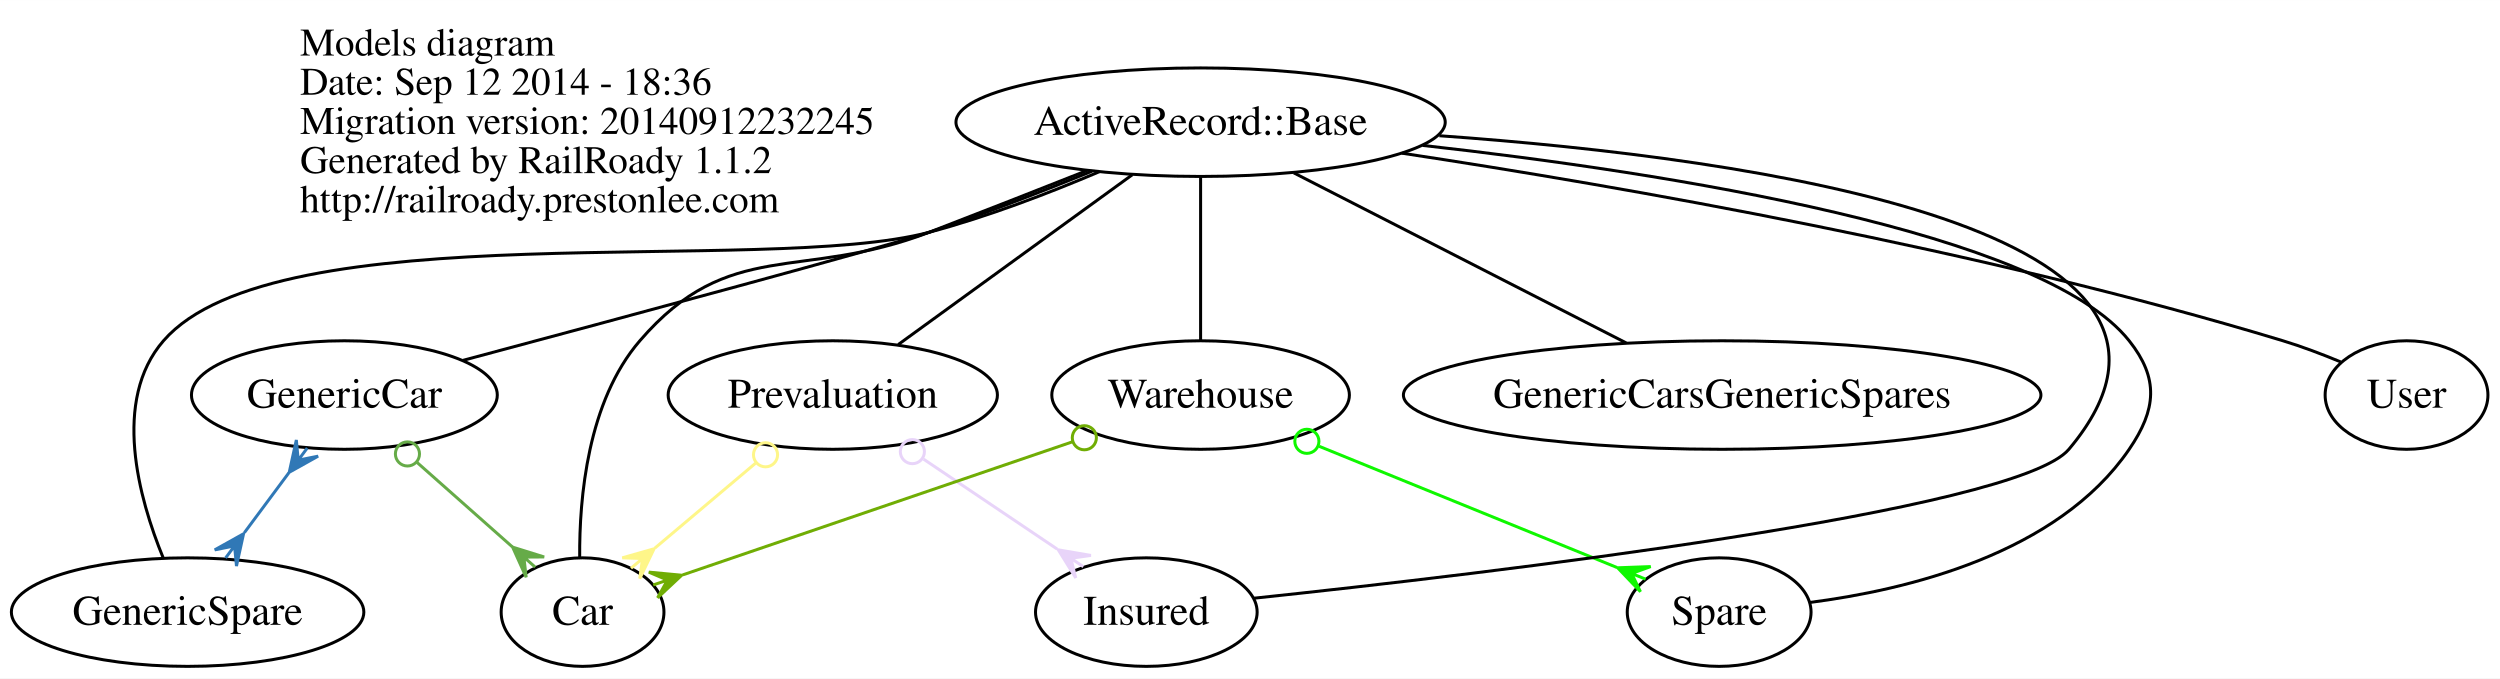
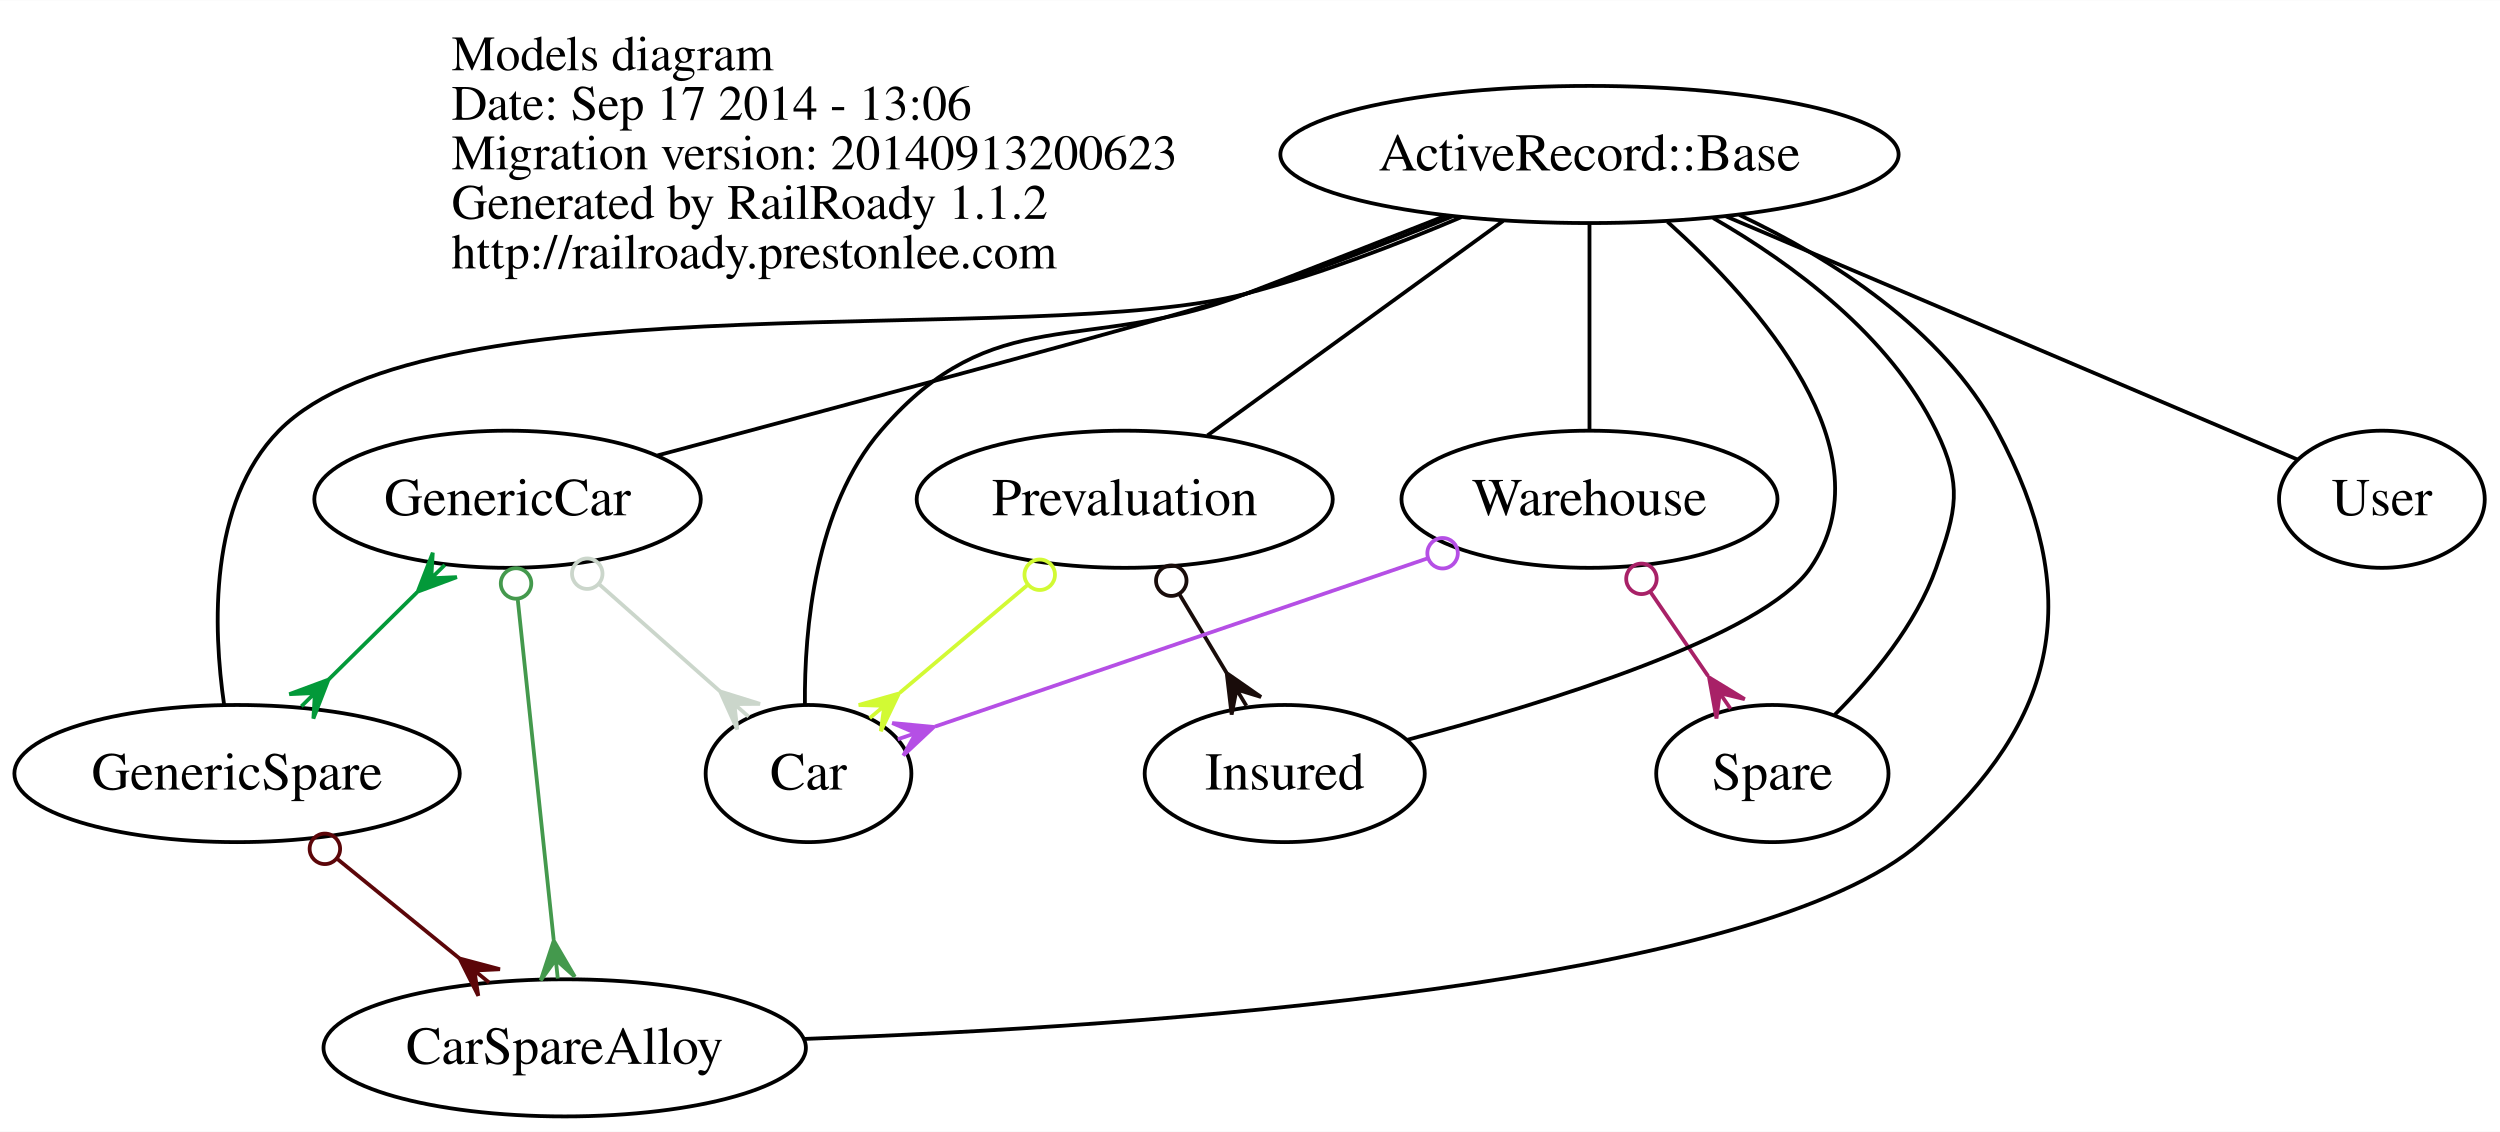
- <svg xmlns="http://www.w3.org/2000/svg" width="829pt" height="225pt" viewBox="0.00 0.00 829.23 225.00">
-   <g id="graph0" class="graph" transform="scale(1 1) rotate(0) translate(4 221)">
-     <polygon fill="white" stroke="none" points="-4,4 -4,-221 825.228,-221 825.228,4 -4,4" />
+ <svg xmlns="http://www.w3.org/2000/svg" width="656pt" height="297pt" viewBox="0.00 0.00 656.23 297.00">
+   <g id="graph0" class="graph" transform="scale(1 1) rotate(0) translate(4 293)">
+     <polygon fill="white" stroke="none" points="-4,4 -4,-293 652.228,-293 652.228,4 -4,4" />
    <g id="node1" class="node">
-       <text text-anchor="start" x="95.54" y="-202.6" font-family="Times,serif" font-size="13.00">Models diagram</text>
-       <text text-anchor="start" x="95.54" y="-189.6" font-family="Times,serif" font-size="13.00">Date: Sep 12 2014 - 18:36</text>
-       <text text-anchor="start" x="95.54" y="-176.6" font-family="Times,serif" font-size="13.00">Migration version: 20140912232245</text>
-       <text text-anchor="start" x="95.54" y="-163.6" font-family="Times,serif" font-size="13.00">Generated by RailRoady 1.1.2</text>
-       <text text-anchor="start" x="95.54" y="-150.6" font-family="Times,serif" font-size="13.00">http://railroady.prestonlee.com</text>
+       <text text-anchor="start" x="114.54" y="-274.6" font-family="Times,serif" font-size="13.00">Models diagram</text>
+       <text text-anchor="start" x="114.54" y="-261.6" font-family="Times,serif" font-size="13.00">Date: Sep 17 2014 - 13:06</text>
+       <text text-anchor="start" x="114.54" y="-248.6" font-family="Times,serif" font-size="13.00">Migration version: 20140913200623</text>
+       <text text-anchor="start" x="114.54" y="-235.6" font-family="Times,serif" font-size="13.00">Generated by RailRoady 1.1.2</text>
+       <text text-anchor="start" x="114.54" y="-222.6" font-family="Times,serif" font-size="13.00">http://railroady.prestonlee.com</text>
    </g>
    <g id="node2" class="node">
-       <ellipse fill="none" stroke="black" cx="189.228" cy="-18" rx="27" ry="18" />
-       <text text-anchor="middle" x="189.228" y="-13.8" font-family="Times,serif" font-size="14.00">Car</text>
+       <ellipse fill="none" stroke="black" cx="208.228" cy="-90" rx="27" ry="18" />
+       <text text-anchor="middle" x="208.228" y="-85.8" font-family="Times,serif" font-size="14.00">Car</text>
    </g>
    <g id="node3" class="node">
-       <ellipse fill="none" stroke="black" cx="110.228" cy="-90" rx="50.722" ry="18" />
-       <text text-anchor="middle" x="110.228" y="-85.8" font-family="Times,serif" font-size="14.00">GenericCar</text>
+       <ellipse fill="none" stroke="black" cx="144.228" cy="-18" rx="63.31" ry="18" />
+       <text text-anchor="middle" x="144.228" y="-13.8" font-family="Times,serif" font-size="14.00">CarSpareAlloy</text>
+     </g>
+     <g id="node4" class="node">
+       <ellipse fill="none" stroke="black" cx="129.228" cy="-162" rx="50.722" ry="18" />
+       <text text-anchor="middle" x="129.228" y="-157.8" font-family="Times,serif" font-size="14.00">GenericCar</text>
+     </g>
+     <g id="edge3" class="edge">
+       <path fill="none" stroke="#cbd6cb" d="M153.181,-139.776C163.248,-130.856 174.917,-120.516 184.914,-111.657" />
+       <ellipse fill="none" stroke="#cbd6cb" cx="150.148" cy="-142.463" rx="4" ry="4" />
+       <polygon fill="#cbd6cb" stroke="#cbd6cb" points="185.026,-111.558 195.495,-108.295 188.768,-108.242 192.511,-104.927 192.511,-104.927 192.511,-104.927 188.768,-108.242 189.526,-101.558 185.026,-111.558 185.026,-111.558" />
+     </g>
+     <g id="edge4" class="edge">
+       <path fill="none" stroke="#44994d" d="M131.915,-135.558C134.568,-110.444 138.612,-72.164 141.334,-46.393" />
+       <ellipse fill="none" stroke="#44994d" cx="131.457" cy="-139.894" rx="4" ry="4" />
+       <polygon fill="#44994d" stroke="#44994d" points="141.361,-46.134 146.887,-36.662 141.887,-41.162 142.412,-36.189 142.412,-36.189 142.412,-36.189 141.887,-41.162 137.937,-35.717 141.361,-46.134 141.361,-46.134" />
+     </g>
+     <g id="node5" class="node">
+       <ellipse fill="none" stroke="black" cx="58.228" cy="-90" rx="58.456" ry="18" />
+       <text text-anchor="middle" x="58.228" y="-85.8" font-family="Times,serif" font-size="14.00">GenericSpare</text>
+     </g>
+     <g id="edge5" class="edge">
+       <path fill="none" stroke="#039939" d="M105.479,-137.585C98.012,-130.224 89.763,-122.091 82.275,-114.709" />
+       <polygon fill="#039939" stroke="#039939" points="105.639,-137.744 109.601,-147.969 109.2,-141.254 112.76,-144.765 112.76,-144.765 112.76,-144.765 109.2,-141.254 115.92,-141.56 105.639,-137.744 105.639,-137.744" />
+       <polygon fill="#039939" stroke="#039939" points="82.22,-114.654 78.258,-104.429 78.659,-111.144 75.099,-107.633 75.099,-107.633 75.099,-107.633 78.659,-111.144 71.939,-110.838 82.22,-114.654 82.22,-114.654" />
+     </g>
+     <g id="edge7" class="edge">
+       <path fill="none" stroke="#5c0609" d="M84.632,-67.508C94.742,-59.279 106.297,-49.874 116.525,-41.549" />
+       <ellipse fill="none" stroke="#5c0609" cx="81.276" cy="-70.24" rx="4" ry="4" />
+       <polygon fill="#5c0609" stroke="#5c0609" points="116.634,-41.46 127.23,-38.637 120.512,-38.304 124.39,-35.147 124.39,-35.147 124.39,-35.147 120.512,-38.304 121.549,-31.657 116.634,-41.46 116.634,-41.46" />
+     </g>
+     <g id="node6" class="node">
+       <ellipse fill="none" stroke="black" cx="333.228" cy="-90" rx="36.758" ry="18" />
+       <text text-anchor="middle" x="333.228" y="-85.8" font-family="Times,serif" font-size="14.00">Insured</text>
+     </g>
+     <g id="node7" class="node">
+       <ellipse fill="none" stroke="black" cx="291.228" cy="-162" rx="54.608" ry="18" />
+       <text text-anchor="middle" x="291.228" y="-157.8" font-family="Times,serif" font-size="14.00">Prevaluation</text>
+     </g>
+     <g id="edge10" class="edge">
+       <path fill="none" stroke="#d2fa34" d="M265.603,-139.389C254.968,-130.42 242.696,-120.07 232.237,-111.249" />
+       <ellipse fill="none" stroke="#d2fa34" cx="268.919" cy="-142.186" rx="4" ry="4" />
+       <polygon fill="#d2fa34" stroke="#d2fa34" points="231.949,-111.006 227.206,-101.119 228.127,-107.782 224.305,-104.559 224.305,-104.559 224.305,-104.559 228.127,-107.782 221.404,-107.999 231.949,-111.006 231.949,-111.006" />
+     </g>
+     <g id="edge11" class="edge">
+       <path fill="none" stroke="#190c0a" d="M305.629,-136.998C309.595,-130.387 313.911,-123.194 317.927,-116.502" />
+       <ellipse fill="none" stroke="#190c0a" cx="303.453" cy="-140.625" rx="4" ry="4" />
+       <polygon fill="#190c0a" stroke="#190c0a" points="318.009,-116.364 327.013,-110.104 320.582,-112.076 323.154,-107.789 323.154,-107.789 323.154,-107.789 320.582,-112.076 319.296,-105.474 318.009,-116.364 318.009,-116.364" />
+     </g>
+     <g id="node8" class="node">
+       <ellipse fill="none" stroke="black" cx="461.228" cy="-90" rx="30.486" ry="18" />
+       <text text-anchor="middle" x="461.228" y="-85.8" font-family="Times,serif" font-size="14.00">Spare</text>
+     </g>
+     <g id="node9" class="node">
+       <ellipse fill="none" stroke="black" cx="621.228" cy="-162" rx="27" ry="18" />
+       <text text-anchor="middle" x="621.228" y="-157.8" font-family="Times,serif" font-size="14.00">User</text>
+     </g>
+     <g id="node10" class="node">
+       <ellipse fill="none" stroke="black" cx="413.228" cy="-162" rx="49.355" ry="18" />
+       <text text-anchor="middle" x="413.228" y="-157.8" font-family="Times,serif" font-size="14.00">Warehouse</text>
+     </g>
+     <g id="edge16" class="edge">
+       <path fill="none" stroke="#b54fe5" d="M370.835,-146.524C332.457,-133.42 276.694,-114.379 241.458,-102.347" />
+       <ellipse fill="none" stroke="#b54fe5" cx="374.667" cy="-147.833" rx="4" ry="4" />
+       <polygon fill="#b54fe5" stroke="#b54fe5" points="241.123,-102.233 233.114,-94.743 236.391,-100.617 231.66,-99.001 231.66,-99.001 231.66,-99.001 236.391,-100.617 230.205,-103.26 241.123,-102.233 241.123,-102.233" />
+     </g>
+     <g id="edge15" class="edge">
+       <path fill="none" stroke="#a82167" d="M429.196,-137.713C434.058,-130.623 439.416,-122.808 444.337,-115.633" />
+       <ellipse fill="none" stroke="#a82167" cx="426.865" cy="-141.112" rx="4" ry="4" />
+       <polygon fill="#a82167" stroke="#a82167" points="444.609,-115.235 453.976,-109.533 447.437,-111.112 450.264,-106.988 450.264,-106.988 450.264,-106.988 447.437,-111.112 446.553,-104.443 444.609,-115.235 444.609,-115.235" />
+     </g>
+     <g id="node11" class="node">
+       <ellipse fill="none" stroke="black" cx="413.228" cy="-252.5" rx="81.142" ry="18" />
+       <text text-anchor="middle" x="413.228" y="-248.3" font-family="Times,serif" font-size="14.00">ActiveRecord::Base</text>
+     </g>
+     <g id="edge1" class="edge">
+       <path fill="none" stroke="black" d="M375.625,-236.504C359.514,-230.121 340.472,-222.634 323.228,-216 280.698,-199.639 256.971,-214.522 227.228,-180 209.902,-159.891 207.134,-127.846 207.278,-108.191" />
    </g>
    <g id="edge2" class="edge">
-       <path fill="none" stroke="#66ab48" d="M134.181,-67.776C144.248,-58.856 155.917,-48.516 165.914,-39.657" />
-       <ellipse fill="none" stroke="#66ab48" cx="131.148" cy="-70.463" rx="4" ry="4" />
-       <polygon fill="#66ab48" stroke="#66ab48" points="166.026,-39.558 176.495,-36.295 169.768,-36.242 173.511,-32.926 173.511,-32.926 173.511,-32.926 169.768,-36.242 170.526,-29.558 166.026,-39.558 166.026,-39.558" />
+       <path fill="none" stroke="black" d="M452.546,-236.635C476.817,-225.166 505.957,-206.699 520.228,-180 543.239,-136.948 536.805,-104.329 500.228,-72 457.855,-34.549 297.438,-23.562 207.081,-20.338" />
    </g>
-     <g id="node5" class="node">
-       <ellipse fill="none" stroke="black" cx="58.228" cy="-18" rx="58.456" ry="18" />
-       <text text-anchor="middle" x="58.228" y="-13.8" font-family="Times,serif" font-size="14.00">GenericSpare</text>
-     </g>
-     <g id="edge3" class="edge">
-       <path fill="none" stroke="#3078b6" d="M91.81,-64.207C87.032,-57.776 81.881,-50.841 77.082,-44.38" />
-       <polygon fill="#3078b6" stroke="#3078b6" points="91.941,-64.383 94.292,-75.094 94.923,-68.397 97.904,-72.411 97.904,-72.411 97.904,-72.411 94.923,-68.397 101.517,-69.728 91.941,-64.383 91.941,-64.383" />
-       <polygon fill="#3078b6" stroke="#3078b6" points="76.787,-43.984 74.436,-33.273 73.805,-39.97 70.824,-35.956 70.824,-35.956 70.824,-35.956 73.805,-39.97 67.211,-38.64 76.787,-43.984 76.787,-43.984" />
-     </g>
-     <g id="node4" class="node">
-       <ellipse fill="none" stroke="black" cx="567.228" cy="-90" rx="105.73" ry="18" />
-       <text text-anchor="middle" x="567.228" y="-85.8" font-family="Times,serif" font-size="14.00">GenericCarsGenericSpares</text>
-     </g>
-     <g id="node6" class="node">
-       <ellipse fill="none" stroke="black" cx="376.228" cy="-18" rx="36.758" ry="18" />
-       <text text-anchor="middle" x="376.228" y="-13.8" font-family="Times,serif" font-size="14.00">Insured</text>
-     </g>
-     <g id="node7" class="node">
-       <ellipse fill="none" stroke="black" cx="272.228" cy="-90" rx="54.608" ry="18" />
-       <text text-anchor="middle" x="272.228" y="-85.8" font-family="Times,serif" font-size="14.00">Prevaluation</text>
+     <g id="edge6" class="edge">
+       <path fill="none" stroke="black" d="M377.212,-236.253C360.883,-229.611 341.237,-221.992 323.228,-216 308.527,-211.109 220.947,-187.521 168.618,-173.514" />
    </g>
    <g id="edge8" class="edge">
-       <path fill="none" stroke="#fef689" d="M246.603,-67.389C235.968,-58.42 223.696,-48.07 213.237,-39.249" />
-       <ellipse fill="none" stroke="#fef689" cx="249.919" cy="-70.186" rx="4" ry="4" />
-       <polygon fill="#fef689" stroke="#fef689" points="212.949,-39.006 208.206,-29.119 209.127,-35.782 205.305,-32.559 205.305,-32.559 205.305,-32.559 209.127,-35.782 202.404,-35.999 212.949,-39.006 212.949,-39.006" />
+       <path fill="none" stroke="black" d="M379.67,-236.087C363.009,-229 342.39,-221.062 323.228,-216 268.11,-201.441 109.178,-220.669 69.228,-180 50.68,-161.119 51.915,-128.067 54.838,-107.991" />
    </g>
    <g id="edge9" class="edge">
-       <path fill="none" stroke="#e8d4f9" d="M302.33,-68.739C316.268,-59.358 332.774,-48.248 346.647,-38.91" />
-       <ellipse fill="none" stroke="#e8d4f9" cx="298.627" cy="-71.231" rx="4" ry="4" />
-       <polygon fill="#e8d4f9" stroke="#e8d4f9" points="347.034,-38.649 357.843,-36.799 351.182,-35.858 355.33,-33.066 355.33,-33.066 355.33,-33.066 351.182,-35.858 352.818,-29.332 347.034,-38.649 347.034,-38.649" />
+       <path fill="none" stroke="black" d="M433.7,-234.838C457.82,-213.145 492.125,-174.411 471.228,-144 458.873,-126.021 402.072,-108.548 365.303,-98.838" />
    </g>
-     <g id="node8" class="node">
-       <ellipse fill="none" stroke="black" cx="566.228" cy="-18" rx="30.486" ry="18" />
-       <text text-anchor="middle" x="566.228" y="-13.8" font-family="Times,serif" font-size="14.00">Spare</text>
+     <g id="edge12" class="edge">
+       <path fill="none" stroke="black" d="M390.566,-235.061C368.378,-218.965 334.807,-194.613 312.948,-178.756" />
    </g>
-     <g id="node9" class="node">
-       <ellipse fill="none" stroke="black" cx="794.228" cy="-90" rx="27" ry="18" />
-       <text text-anchor="middle" x="794.228" y="-85.8" font-family="Times,serif" font-size="14.00">User</text>
-     </g>
-     <g id="node10" class="node">
-       <ellipse fill="none" stroke="black" cx="394.228" cy="-90" rx="49.355" ry="18" />
-       <text text-anchor="middle" x="394.228" y="-85.8" font-family="Times,serif" font-size="14.00">Warehouse</text>
+     <g id="edge13" class="edge">
+       <path fill="none" stroke="black" d="M445.681,-235.826C466.611,-223.766 492.107,-204.937 504.228,-180 511.222,-165.61 509.576,-159.08 504.228,-144 498.921,-129.036 487.388,-115.216 477.601,-105.442" />
    </g>
    <g id="edge14" class="edge">
-       <path fill="none" stroke="#70ad04" d="M351.835,-74.524C313.457,-61.42 257.694,-42.379 222.458,-30.347" />
-       <ellipse fill="none" stroke="#70ad04" cx="355.667" cy="-75.833" rx="4" ry="4" />
-       <polygon fill="#70ad04" stroke="#70ad04" points="222.123,-30.233 214.114,-22.742 217.391,-28.617 212.66,-27.001 212.66,-27.001 212.66,-27.001 217.391,-28.617 211.205,-31.26 222.123,-30.233 222.123,-30.233" />
+       <path fill="none" stroke="black" d="M448.984,-236.286C492.077,-217.951 563.157,-187.708 599.038,-172.441" />
    </g>
-     <g id="edge13" class="edge">
-       <path fill="none" stroke="#0ff700" d="M433.517,-73.01C463.338,-60.874 503.916,-44.359 532.324,-32.798" />
-       <ellipse fill="none" stroke="#0ff700" cx="429.48" cy="-74.653" rx="4" ry="4" />
-       <polygon fill="#0ff700" stroke="#0ff700" points="532.564,-32.7 543.523,-33.099 537.196,-30.815 541.827,-28.931 541.827,-28.931 541.827,-28.931 537.196,-30.815 540.13,-24.763 532.564,-32.7 532.564,-32.7" />
-     </g>
-     <g id="node11" class="node">
-       <ellipse fill="none" stroke="black" cx="394.228" cy="-180.5" rx="81.142" ry="18" />
-       <text text-anchor="middle" x="394.228" y="-176.3" font-family="Times,serif" font-size="14.00">ActiveRecord::Base</text>
-     </g>
-     <g id="edge1" class="edge">
-       <path fill="none" stroke="black" d="M356.625,-164.504C340.514,-158.121 321.472,-150.634 304.228,-144 261.698,-127.639 237.971,-142.522 208.228,-108 190.902,-87.891 188.134,-55.846 188.278,-36.191" />
-     </g>
-     <g id="edge4" class="edge">
-       <path fill="none" stroke="black" d="M358.212,-164.253C341.883,-157.611 322.237,-149.992 304.228,-144 289.527,-139.109 201.947,-115.521 149.618,-101.514" />
-     </g>
-     <g id="edge5" class="edge">
-       <path fill="none" stroke="black" d="M425.157,-163.678C456.257,-147.768 503.979,-123.356 535.396,-107.284" />
-     </g>
-     <g id="edge6" class="edge">
-       <path fill="none" stroke="black" d="M360.67,-164.087C344.009,-157 323.39,-149.062 304.228,-144 249.11,-129.441 87.604,-151.047 50.228,-108 33.039,-88.203 42.031,-55.757 50.128,-35.991" />
-     </g>
-     <g id="edge7" class="edge">
-       <path fill="none" stroke="black" d="M473.416,-176.011C578.429,-168.525 743.745,-145.088 682.228,-72 664.912,-51.427 488.749,-30.732 411.834,-22.599" />
-     </g>
-     <g id="edge10" class="edge">
-       <path fill="none" stroke="black" d="M371.566,-163.061C349.378,-146.965 315.807,-122.613 293.948,-106.756" />
-     </g>
-     <g id="edge11" class="edge">
-       <path fill="none" stroke="black" d="M467.858,-172.802C549.495,-163.672 673.502,-144.158 702.228,-108 712.18,-95.472 711.257,-85.209 702.228,-72 678.49,-37.272 628.353,-25.297 596.034,-21.169" />
-     </g>
-     <g id="edge12" class="edge">
-       <path fill="none" stroke="black" d="M461.026,-170.219C533.852,-159.174 653.35,-138.33 753.228,-108 759.569,-106.074 766.276,-103.524 772.389,-100.986" />
-     </g>
-     <g id="edge15" class="edge">
-       <path fill="none" stroke="black" d="M394.228,-162.436C394.228,-146.765 394.228,-123.666 394.228,-108.011" />
+     <g id="edge17" class="edge">
+       <path fill="none" stroke="black" d="M413.228,-234.436C413.228,-218.765 413.228,-195.666 413.228,-180.011" />
    </g>
  </g>
</svg>
